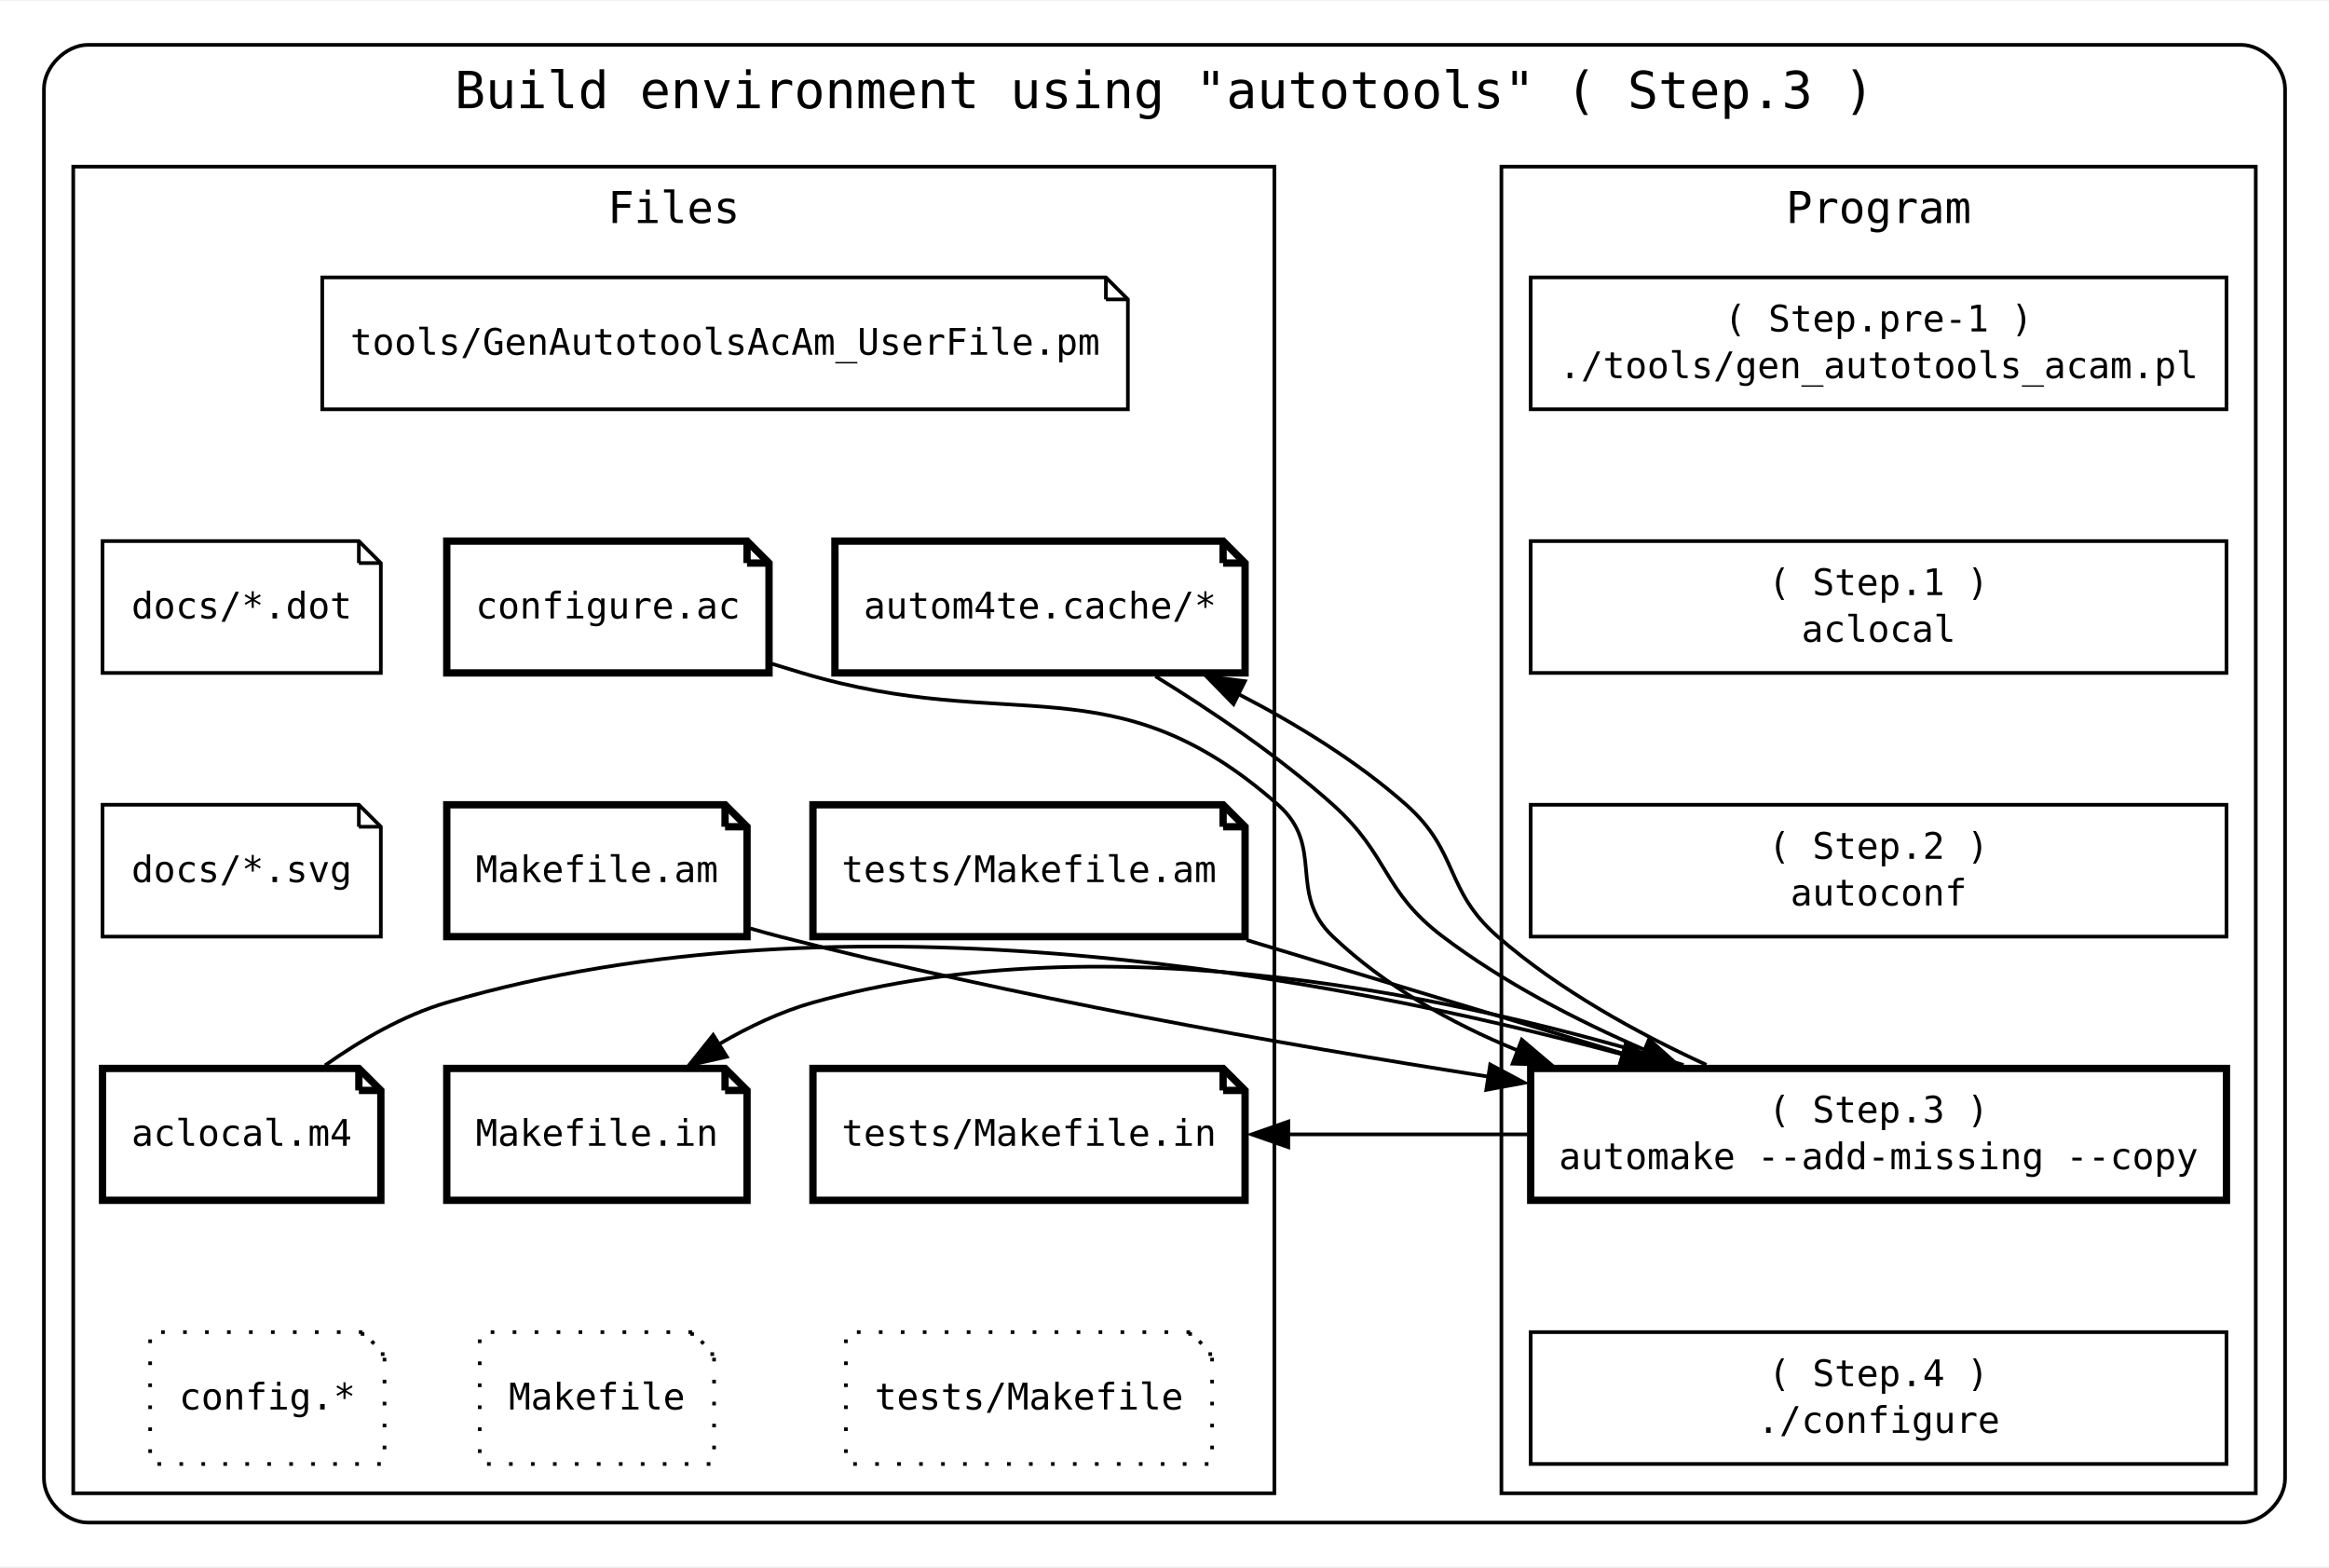
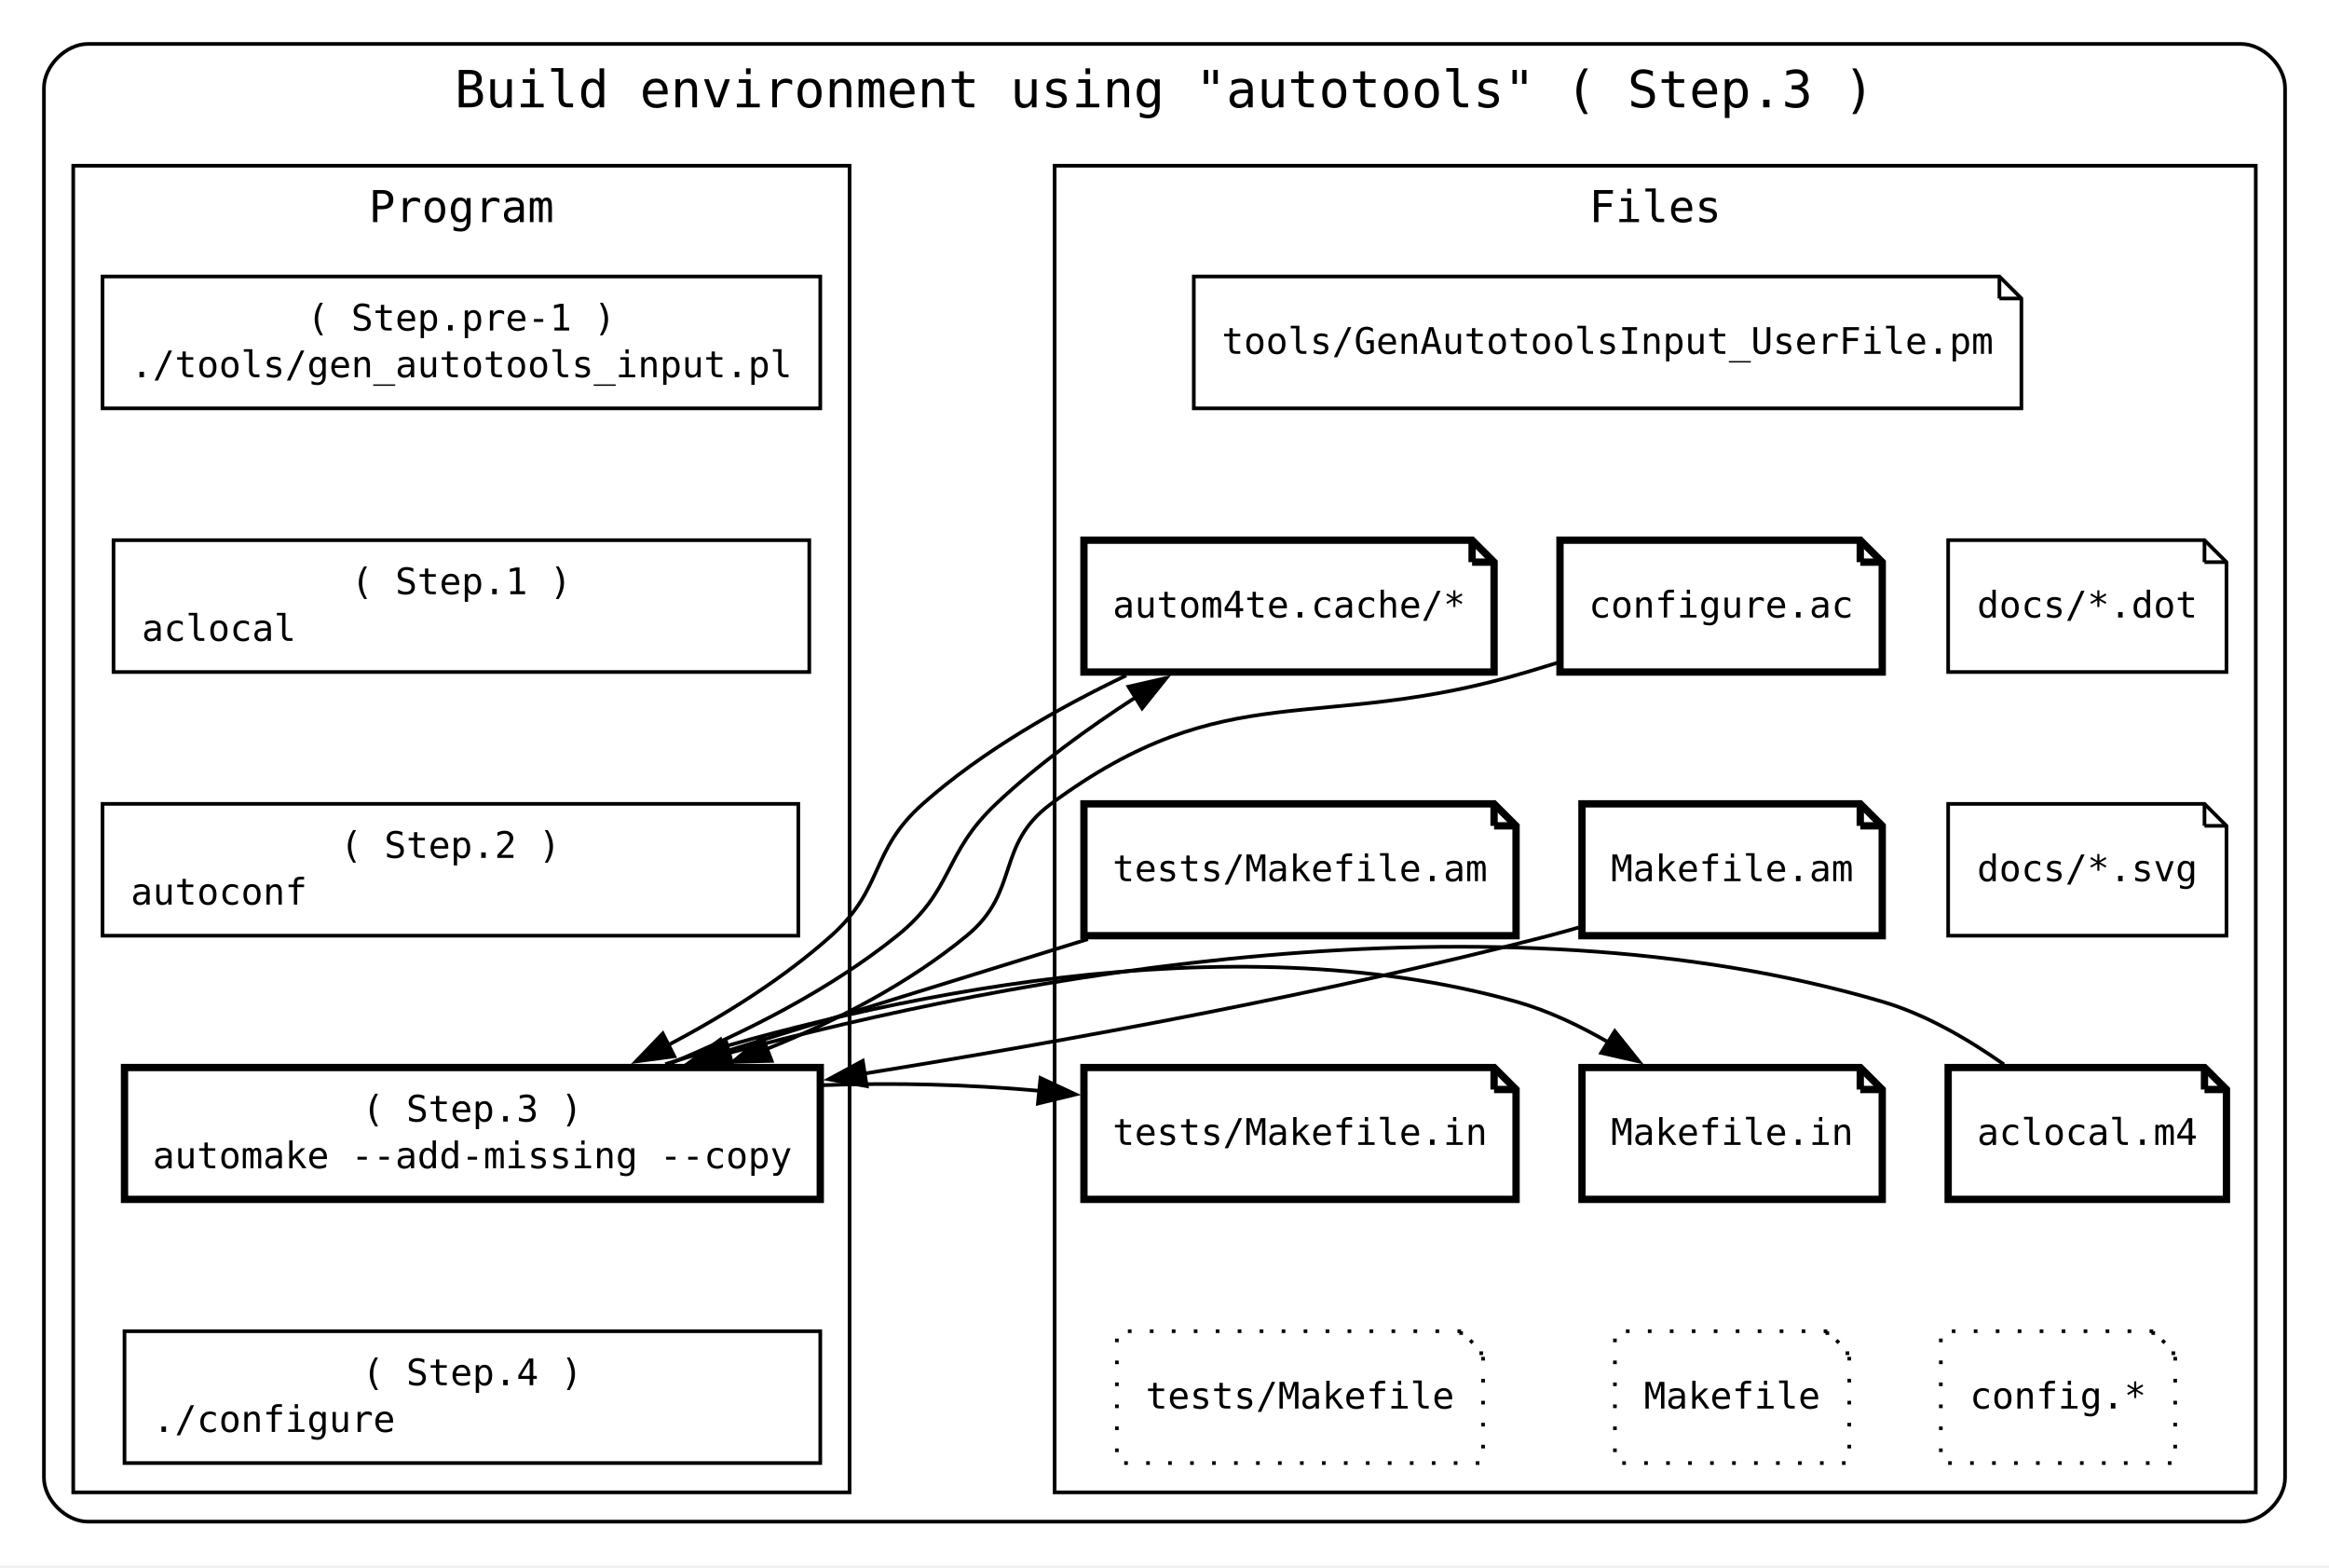
- <svg xmlns="http://www.w3.org/2000/svg" width="636pt" height="428pt" viewBox="0.00 0.00 636.00 427.50">
+ <svg xmlns="http://www.w3.org/2000/svg" width="636pt" height="428pt" viewBox="0.00 0.00 636.00 428.00">
  <g id="graph0" class="graph" transform="scale(1 1) rotate(0) translate(4 423.5)">
    <polygon fill="white" stroke="none" points="-4,4 -4,-423.5 632,-423.5 632,4 -4,4" />
    <g id="clust1" class="cluster">
      <path fill="none" stroke="black" d="M20,-8C20,-8 608,-8 608,-8 614,-8 620,-14 620,-20 620,-20 620,-399.5 620,-399.5 620,-405.5 614,-411.5 608,-411.5 608,-411.5 20,-411.5 20,-411.5 14,-411.5 8,-405.5 8,-399.5 8,-399.5 8,-20 8,-20 8,-14 14,-8 20,-8" />
-       <text text-anchor="middle" x="314" y="-394.2" font-family="monospace" font-size="14.00">Build environment using "autotools" ( Step.3 )</text>
+       <text xml:space="preserve" text-anchor="middle" x="314" y="-394.2" font-family="monospace" font-size="14.00">Build environment using "autotools" ( Step.3 )</text>
    </g>
    <g id="clust2" class="cluster">
-       <polygon fill="none" stroke="black" points="406,-16 406,-378.25 612,-378.25 612,-16 406,-16" />
-       <text text-anchor="middle" x="509" y="-362.85" font-family="monospace" font-size="12.00">Program</text>
+       <polygon fill="none" stroke="black" points="16,-16 16,-378.25 228,-378.25 228,-16 16,-16" />
+       <text xml:space="preserve" text-anchor="middle" x="122" y="-362.85" font-family="monospace" font-size="12.00">Program</text>
    </g>
    <g id="clust4" class="cluster">
-       <polygon fill="none" stroke="black" points="16,-16 16,-378.25 344,-378.25 344,-16 16,-16" />
-       <text text-anchor="middle" x="180" y="-362.85" font-family="monospace" font-size="12.00">Files</text>
+       <polygon fill="none" stroke="black" points="284,-16 284,-378.25 612,-378.25 612,-16 284,-16" />
+       <text xml:space="preserve" text-anchor="middle" x="448" y="-362.85" font-family="monospace" font-size="12.00">Files</text>
    </g>
    <g id="node1" class="node">
-       <polygon fill="none" stroke="black" points="604,-348 414,-348 414,-312 604,-312 604,-348" />
-       <text text-anchor="middle" x="509" y="-333.25" font-family="monospace" font-size="10.00">( Step.pre-1 )</text>
-       <text text-anchor="middle" x="509" y="-320.5" font-family="monospace" font-size="10.00">./tools/gen_autotools_acam.pl</text>
+       <polygon fill="none" stroke="black" points="220,-348 24,-348 24,-312 220,-312 220,-348" />
+       <text xml:space="preserve" text-anchor="middle" x="122" y="-333.25" font-family="monospace" font-size="10.00">( Step.pre-1 )</text>
+       <text xml:space="preserve" text-anchor="middle" x="122" y="-320.5" font-family="monospace" font-size="10.00">./tools/gen_autotools_input.pl</text>
    </g>
    <g id="node2" class="node">
-       <polygon fill="none" stroke="black" points="604,-276 414,-276 414,-240 604,-240 604,-276" />
-       <text text-anchor="middle" x="509" y="-261.25" font-family="monospace" font-size="10.00">( Step.1 )</text>
-       <text text-anchor="middle" x="509" y="-248.5" font-family="monospace" font-size="10.00">aclocal                      </text>
+       <polygon fill="none" stroke="black" points="217,-276 27,-276 27,-240 217,-240 217,-276" />
+       <text xml:space="preserve" text-anchor="middle" x="122" y="-261.25" font-family="monospace" font-size="10.00">( Step.1 )</text>
+       <text xml:space="preserve" text-anchor="middle" x="122" y="-248.5" font-family="monospace" font-size="10.00">aclocal                      </text>
    </g>
    <g id="node3" class="node">
-       <polygon fill="none" stroke="black" points="604,-204 414,-204 414,-168 604,-168 604,-204" />
-       <text text-anchor="middle" x="509" y="-189.25" font-family="monospace" font-size="10.00">( Step.2 )</text>
-       <text text-anchor="middle" x="509" y="-176.5" font-family="monospace" font-size="10.00">autoconf                     </text>
+       <polygon fill="none" stroke="black" points="214,-204 24,-204 24,-168 214,-168 214,-204" />
+       <text xml:space="preserve" text-anchor="middle" x="119" y="-189.25" font-family="monospace" font-size="10.00">( Step.2 )</text>
+       <text xml:space="preserve" text-anchor="middle" x="119" y="-176.5" font-family="monospace" font-size="10.00">autoconf                     </text>
    </g>
    <g id="node4" class="node">
-       <polygon fill="none" stroke="black" stroke-width="2" points="604,-132 414,-132 414,-96 604,-96 604,-132" />
-       <text text-anchor="middle" x="509" y="-117.25" font-family="monospace" font-size="10.00">( Step.3 )</text>
-       <text text-anchor="middle" x="509" y="-104.5" font-family="monospace" font-size="10.00">automake --add-missing --copy</text>
+       <polygon fill="none" stroke="black" stroke-width="2" points="220,-132 30,-132 30,-96 220,-96 220,-132" />
+       <text xml:space="preserve" text-anchor="middle" x="125" y="-117.25" font-family="monospace" font-size="10.00">( Step.3 )</text>
+       <text xml:space="preserve" text-anchor="middle" x="125" y="-104.5" font-family="monospace" font-size="10.00">automake --add-missing --copy</text>
    </g>
    <g id="node5" class="node">
-       <polygon fill="none" stroke="black" points="604,-60 414,-60 414,-24 604,-24 604,-60" />
-       <text text-anchor="middle" x="509" y="-45.25" font-family="monospace" font-size="10.00">( Step.4 )</text>
-       <text text-anchor="middle" x="509" y="-32.5" font-family="monospace" font-size="10.00">./configure                  </text>
+       <polygon fill="none" stroke="black" points="220,-60 30,-60 30,-24 220,-24 220,-60" />
+       <text xml:space="preserve" text-anchor="middle" x="125" y="-45.25" font-family="monospace" font-size="10.00">( Step.4 )</text>
+       <text xml:space="preserve" text-anchor="middle" x="125" y="-32.5" font-family="monospace" font-size="10.00">./configure                  </text>
    </g>
    <g id="node13" class="node">
-       <polygon fill="none" stroke="black" stroke-width="2" points="194,-132 118,-132 118,-96 200,-96 200,-126 194,-132" />
-       <polyline fill="none" stroke="black" stroke-width="2" points="194,-132 194,-126" />
-       <polyline fill="none" stroke="black" stroke-width="2" points="200,-126 194,-126" />
-       <text text-anchor="middle" x="159" y="-110.88" font-family="monospace" font-size="10.00">Makefile.in</text>
+       <polygon fill="none" stroke="black" stroke-width="2" points="504,-132 428,-132 428,-96 510,-96 510,-126 504,-132" />
+       <polyline fill="none" stroke="black" stroke-width="2" points="504,-132 504,-126" />
+       <polyline fill="none" stroke="black" stroke-width="2" points="510,-126 504,-126" />
+       <text xml:space="preserve" text-anchor="middle" x="469" y="-110.88" font-family="monospace" font-size="10.00">Makefile.in</text>
    </g>
    <g id="edge33" class="edge">
-       <path fill="none" stroke="black" d="M455.75,-132.94C396.67,-151.13 298.99,-172.76 218,-150 209.21,-147.53 200.44,-143.35 192.44,-138.69" />
-       <polygon fill="black" stroke="black" points="194.47,-135.2 184.13,-132.86 190.75,-141.14 194.47,-135.2" />
+       <path fill="none" stroke="black" d="M177.67,-132.93C235.57,-150.94 330.9,-172.23 410,-150 418.69,-147.56 427.37,-143.44 435.29,-138.85" />
+       <polygon fill="black" stroke="black" points="436.96,-141.93 443.58,-133.66 433.25,-136 436.96,-141.93" />
    </g>
    <g id="node15" class="node">
-       <polygon fill="none" stroke="black" stroke-width="2" points="330,-276 224,-276 224,-240 336,-240 336,-270 330,-276" />
-       <polyline fill="none" stroke="black" stroke-width="2" points="330,-276 330,-270" />
-       <polyline fill="none" stroke="black" stroke-width="2" points="336,-270 330,-270" />
-       <text text-anchor="middle" x="280" y="-254.88" font-family="monospace" font-size="10.00">autom4te.cache/*</text>
+       <polygon fill="none" stroke="black" stroke-width="2" points="398,-276 292,-276 292,-240 404,-240 404,-270 398,-276" />
+       <polyline fill="none" stroke="black" stroke-width="2" points="398,-276 398,-270" />
+       <polyline fill="none" stroke="black" stroke-width="2" points="404,-270 398,-270" />
+       <text xml:space="preserve" text-anchor="middle" x="348" y="-254.88" font-family="monospace" font-size="10.00">autom4te.cache/*</text>
    </g>
    <g id="edge37" class="edge">
-       <path fill="none" stroke="black" d="M461.97,-132.99C442.97,-141.71 421.64,-153.48 405,-168 390.32,-180.81 394.57,-191.07 380,-204 366.55,-215.93 349.94,-226.1 334.14,-234.25" />
-       <polygon fill="black" stroke="black" points="332.85,-231.48 325.45,-239.06 335.96,-237.75 332.85,-231.48" />
+       <path fill="none" stroke="black" d="M178.69,-132.98C199.47,-141.55 222.63,-153.21 241,-168 256.58,-180.54 253.45,-190.28 268,-204 279.4,-214.75 293.21,-224.75 306.14,-233.11" />
+       <polygon fill="black" stroke="black" points="304.18,-236.01 314.51,-238.36 307.89,-230.08 304.18,-236.01" />
    </g>
    <g id="node17" class="node">
-       <polygon fill="none" stroke="black" stroke-width="2" points="330,-132 218,-132 218,-96 336,-96 336,-126 330,-132" />
-       <polyline fill="none" stroke="black" stroke-width="2" points="330,-132 330,-126" />
-       <polyline fill="none" stroke="black" stroke-width="2" points="336,-126 330,-126" />
-       <text text-anchor="middle" x="277" y="-110.88" font-family="monospace" font-size="10.00">tests/Makefile.in</text>
+       <polygon fill="none" stroke="black" stroke-width="2" points="404,-132 292,-132 292,-96 410,-96 410,-126 404,-132" />
+       <polyline fill="none" stroke="black" stroke-width="2" points="404,-132 404,-126" />
+       <polyline fill="none" stroke="black" stroke-width="2" points="410,-126 404,-126" />
+       <text xml:space="preserve" text-anchor="middle" x="351" y="-110.88" font-family="monospace" font-size="10.00">tests/Makefile.in</text>
    </g>
    <g id="edge35" class="edge">
-       <path fill="none" stroke="black" d="M413.15,-114C391.28,-114 369.42,-114 347.55,-114" />
-       <polygon fill="black" stroke="black" points="347.81,-110.5 337.81,-114 347.81,-117.5 347.81,-110.5" />
+       <path fill="none" stroke="black" d="M220.79,-127.19C240.51,-127.9 260.23,-127.39 279.95,-125.64" />
+       <polygon fill="black" stroke="black" points="280.13,-129.14 289.73,-124.66 279.43,-122.17 280.13,-129.14" />
    </g>
    <g id="node6" class="node">
-       <polygon fill="none" stroke="black" points="298,-348 84,-348 84,-312 304,-312 304,-342 298,-348" />
-       <polyline fill="none" stroke="black" points="298,-348 298,-342" />
-       <polyline fill="none" stroke="black" points="304,-342 298,-342" />
-       <text text-anchor="middle" x="194" y="-326.88" font-family="monospace" font-size="10.00">tools/GenAutotoolsAcAm_UserFile.pm</text>
+       <polygon fill="none" stroke="black" points="542,-348 322,-348 322,-312 548,-312 548,-342 542,-348" />
+       <polyline fill="none" stroke="black" points="542,-348 542,-342" />
+       <polyline fill="none" stroke="black" points="548,-342 542,-342" />
+       <text xml:space="preserve" text-anchor="middle" x="435" y="-326.88" font-family="monospace" font-size="10.00">tools/GenAutotoolsInput_UserFile.pm</text>
    </g>
    <g id="node7" class="node">
-       <polygon fill="none" stroke="black" points="94,-276 24,-276 24,-240 100,-240 100,-270 94,-276" />
-       <polyline fill="none" stroke="black" points="94,-276 94,-270" />
-       <polyline fill="none" stroke="black" points="100,-270 94,-270" />
-       <text text-anchor="middle" x="62" y="-254.88" font-family="monospace" font-size="10.00">docs/*.dot</text>
+       <polygon fill="none" stroke="black" points="598,-276 528,-276 528,-240 604,-240 604,-270 598,-276" />
+       <polyline fill="none" stroke="black" points="598,-276 598,-270" />
+       <polyline fill="none" stroke="black" points="604,-270 598,-270" />
+       <text xml:space="preserve" text-anchor="middle" x="566" y="-254.88" font-family="monospace" font-size="10.00">docs/*.dot</text>
    </g>
    <g id="node11" class="node">
-       <polygon fill="none" stroke="black" stroke-width="2" points="200,-276 118,-276 118,-240 206,-240 206,-270 200,-276" />
-       <polyline fill="none" stroke="black" stroke-width="2" points="200,-276 200,-270" />
-       <polyline fill="none" stroke="black" stroke-width="2" points="206,-270 200,-270" />
-       <text text-anchor="middle" x="162" y="-254.88" font-family="monospace" font-size="10.00">configure.ac</text>
+       <polygon fill="none" stroke="black" stroke-width="2" points="504,-276 422,-276 422,-240 510,-240 510,-270 504,-276" />
+       <polyline fill="none" stroke="black" stroke-width="2" points="504,-276 504,-270" />
+       <polyline fill="none" stroke="black" stroke-width="2" points="510,-270 504,-270" />
+       <text xml:space="preserve" text-anchor="middle" x="466" y="-254.88" font-family="monospace" font-size="10.00">configure.ac</text>
    </g>
    <g id="node8" class="node">
-       <polygon fill="none" stroke="black" points="94,-204 24,-204 24,-168 100,-168 100,-198 94,-204" />
-       <polyline fill="none" stroke="black" points="94,-204 94,-198" />
-       <polyline fill="none" stroke="black" points="100,-198 94,-198" />
-       <text text-anchor="middle" x="62" y="-182.88" font-family="monospace" font-size="10.00">docs/*.svg</text>
+       <polygon fill="none" stroke="black" points="598,-204 528,-204 528,-168 604,-168 604,-198 598,-204" />
+       <polyline fill="none" stroke="black" points="598,-204 598,-198" />
+       <polyline fill="none" stroke="black" points="604,-198 598,-198" />
+       <text xml:space="preserve" text-anchor="middle" x="566" y="-182.88" font-family="monospace" font-size="10.00">docs/*.svg</text>
    </g>
    <g id="node9" class="node">
-       <polygon fill="none" stroke="black" stroke-width="2" points="94,-132 24,-132 24,-96 100,-96 100,-126 94,-132" />
-       <polyline fill="none" stroke="black" stroke-width="2" points="94,-132 94,-126" />
-       <polyline fill="none" stroke="black" stroke-width="2" points="100,-126 94,-126" />
-       <text text-anchor="middle" x="62" y="-110.88" font-family="monospace" font-size="10.00">aclocal.m4</text>
+       <polygon fill="none" stroke="black" stroke-width="2" points="598,-132 528,-132 528,-96 604,-96 604,-126 598,-132" />
+       <polyline fill="none" stroke="black" stroke-width="2" points="598,-132 598,-126" />
+       <polyline fill="none" stroke="black" stroke-width="2" points="604,-126 598,-126" />
+       <text xml:space="preserve" text-anchor="middle" x="566" y="-110.88" font-family="monospace" font-size="10.00">aclocal.m4</text>
    </g>
    <g id="node12" class="node">
-       <polygon fill="none" stroke="black" stroke-width="2" points="194,-204 118,-204 118,-168 200,-168 200,-198 194,-204" />
-       <polyline fill="none" stroke="black" stroke-width="2" points="194,-204 194,-198" />
-       <polyline fill="none" stroke="black" stroke-width="2" points="200,-198 194,-198" />
-       <text text-anchor="middle" x="159" y="-182.88" font-family="monospace" font-size="10.00">Makefile.am</text>
+       <polygon fill="none" stroke="black" stroke-width="2" points="504,-204 428,-204 428,-168 510,-168 510,-198 504,-204" />
+       <polyline fill="none" stroke="black" stroke-width="2" points="504,-204 504,-198" />
+       <polyline fill="none" stroke="black" stroke-width="2" points="510,-198 504,-198" />
+       <text xml:space="preserve" text-anchor="middle" x="469" y="-182.88" font-family="monospace" font-size="10.00">Makefile.am</text>
    </g>
    <g id="edge30" class="edge">
-       <path fill="none" stroke="black" d="M84.77,-132.85C94.4,-139.65 106.13,-146.52 118,-150 227.07,-182.04 359.96,-157.06 439.35,-135.75" />
-       <polygon fill="black" stroke="black" points="440,-138.93 448.71,-132.91 438.15,-132.18 440,-138.93" />
+       <path fill="none" stroke="black" d="M543.23,-132.85C533.6,-139.65 521.87,-146.52 510,-150 403.11,-181.39 273.03,-156.96 194.73,-135.88" />
+       <polygon fill="black" stroke="black" points="196.06,-132.62 185.49,-133.34 194.2,-139.37 196.06,-132.62" />
    </g>
    <g id="node10" class="node">
-       <polygon fill="none" stroke="black" stroke-dasharray="1,5" points="95,-60 37,-60 37,-24 101,-24 101,-54 95,-60" />
-       <polyline fill="none" stroke="black" stroke-dasharray="1,5" points="95,-60 95,-54" />
-       <polyline fill="none" stroke="black" stroke-dasharray="1,5" points="101,-54 95,-54" />
-       <text text-anchor="middle" x="69" y="-38.88" font-family="monospace" font-size="10.00">config.*</text>
+       <polygon fill="none" stroke="black" stroke-dasharray="1,5" points="584,-60 526,-60 526,-24 590,-24 590,-54 584,-60" />
+       <polyline fill="none" stroke="black" stroke-dasharray="1,5" points="584,-60 584,-54" />
+       <polyline fill="none" stroke="black" stroke-dasharray="1,5" points="590,-54 584,-54" />
+       <text xml:space="preserve" text-anchor="middle" x="558" y="-38.88" font-family="monospace" font-size="10.00">config.*</text>
    </g>
    <g id="node14" class="node">
-       <polygon fill="none" stroke="black" stroke-dasharray="1,5" points="185,-60 127,-60 127,-24 191,-24 191,-54 185,-60" />
-       <polyline fill="none" stroke="black" stroke-dasharray="1,5" points="185,-60 185,-54" />
-       <polyline fill="none" stroke="black" stroke-dasharray="1,5" points="191,-54 185,-54" />
-       <text text-anchor="middle" x="159" y="-38.88" font-family="monospace" font-size="10.00">Makefile</text>
+       <polygon fill="none" stroke="black" stroke-dasharray="1,5" points="495,-60 437,-60 437,-24 501,-24 501,-54 495,-60" />
+       <polyline fill="none" stroke="black" stroke-dasharray="1,5" points="495,-60 495,-54" />
+       <polyline fill="none" stroke="black" stroke-dasharray="1,5" points="501,-54 495,-54" />
+       <text xml:space="preserve" text-anchor="middle" x="469" y="-38.88" font-family="monospace" font-size="10.00">Makefile</text>
    </g>
    <g id="edge31" class="edge">
-       <path fill="none" stroke="black" d="M206.78,-242.5C209.56,-241.64 212.31,-240.8 215,-240 272.44,-222.84 300.05,-243.67 345,-204 358,-192.53 347.42,-179.93 360,-168 374.2,-154.53 392.05,-144.45 410.42,-136.92" />
-       <polygon fill="black" stroke="black" points="411.57,-139.84 419.65,-132.99 409.06,-133.31 411.57,-139.84" />
+       <path fill="none" stroke="black" d="M421.22,-242.5C418.44,-241.64 415.69,-240.8 413,-240 355.56,-222.84 331.22,-239.62 283,-204 267.73,-192.72 274.67,-180.06 260,-168 244.08,-154.91 224.54,-144.77 205.33,-137.04" />
+       <polygon fill="black" stroke="black" points="206.72,-133.82 196.12,-133.53 204.22,-140.36 206.72,-133.82" />
    </g>
    <g id="edge32" class="edge">
-       <path fill="none" stroke="black" d="M200.87,-170.24C203.61,-169.44 206.34,-168.68 209,-168 272.54,-151.69 344.93,-138.74 402.68,-129.73" />
-       <polygon fill="black" stroke="black" points="402.94,-133.07 412.29,-128.09 401.87,-126.16 402.94,-133.07" />
+       <path fill="none" stroke="black" d="M427.13,-170.26C424.39,-169.45 421.66,-168.69 419,-168 357.69,-152.14 287.97,-139.36 231.82,-130.32" />
+       <polygon fill="black" stroke="black" points="232.7,-126.91 222.28,-128.8 231.6,-133.83 232.7,-126.91" />
    </g>
    <g id="node16" class="node">
-       <polygon fill="none" stroke="black" stroke-width="2" points="330,-204 218,-204 218,-168 336,-168 336,-198 330,-204" />
-       <polyline fill="none" stroke="black" stroke-width="2" points="330,-204 330,-198" />
-       <polyline fill="none" stroke="black" stroke-width="2" points="336,-198 330,-198" />
-       <text text-anchor="middle" x="277" y="-182.88" font-family="monospace" font-size="10.00">tests/Makefile.am</text>
+       <polygon fill="none" stroke="black" stroke-width="2" points="404,-204 292,-204 292,-168 410,-168 410,-198 404,-204" />
+       <polyline fill="none" stroke="black" stroke-width="2" points="404,-204 404,-198" />
+       <polyline fill="none" stroke="black" stroke-width="2" points="410,-198 404,-198" />
+       <text xml:space="preserve" text-anchor="middle" x="351" y="-182.88" font-family="monospace" font-size="10.00">tests/Makefile.am</text>
    </g>
    <g id="node18" class="node">
-       <polygon fill="none" stroke="black" stroke-dasharray="1,5" points="321,-60 227,-60 227,-24 327,-24 327,-54 321,-60" />
-       <polyline fill="none" stroke="black" stroke-dasharray="1,5" points="321,-60 321,-54" />
-       <polyline fill="none" stroke="black" stroke-dasharray="1,5" points="327,-54 321,-54" />
-       <text text-anchor="middle" x="277" y="-38.88" font-family="monospace" font-size="10.00">tests/Makefile</text>
+       <polygon fill="none" stroke="black" stroke-dasharray="1,5" points="395,-60 301,-60 301,-24 401,-24 401,-54 395,-60" />
+       <polyline fill="none" stroke="black" stroke-dasharray="1,5" points="395,-60 395,-54" />
+       <polyline fill="none" stroke="black" stroke-dasharray="1,5" points="401,-54 395,-54" />
+       <text xml:space="preserve" text-anchor="middle" x="351" y="-38.88" font-family="monospace" font-size="10.00">tests/Makefile</text>
    </g>
    <g id="edge36" class="edge">
-       <path fill="none" stroke="black" d="M311.53,-239.08C326.91,-229.61 345.23,-217.23 360,-204 375.51,-190.1 373.39,-180.56 390,-168 406.51,-155.51 426.43,-145.18 445.21,-137.05" />
-       <polygon fill="black" stroke="black" points="446.32,-139.97 454.2,-132.89 443.62,-133.51 446.32,-139.97" />
+       <path fill="none" stroke="black" d="M303.55,-239.06C285.09,-230.25 264.24,-218.41 248,-204 233.43,-191.07 237.52,-180.99 223,-168 209.87,-156.26 193.69,-146.16 178.28,-138.03" />
+       <polygon fill="black" stroke="black" points="180.15,-135.06 169.65,-133.66 176.99,-141.3 180.15,-135.06" />
    </g>
    <g id="edge34" class="edge">
-       <path fill="none" stroke="black" d="M336.44,-167.06C367.82,-157.6 406.51,-145.92 439.29,-136.03" />
-       <polygon fill="black" stroke="black" points="440.15,-139.13 448.71,-132.89 438.13,-132.43 440.15,-139.13" />
+       <path fill="none" stroke="black" d="M293.09,-167.06C262.79,-157.68 225.5,-146.13 193.74,-136.29" />
+       <polygon fill="black" stroke="black" points="194.79,-132.95 184.2,-133.34 192.72,-139.64 194.79,-132.95" />
    </g>
  </g>
</svg>
